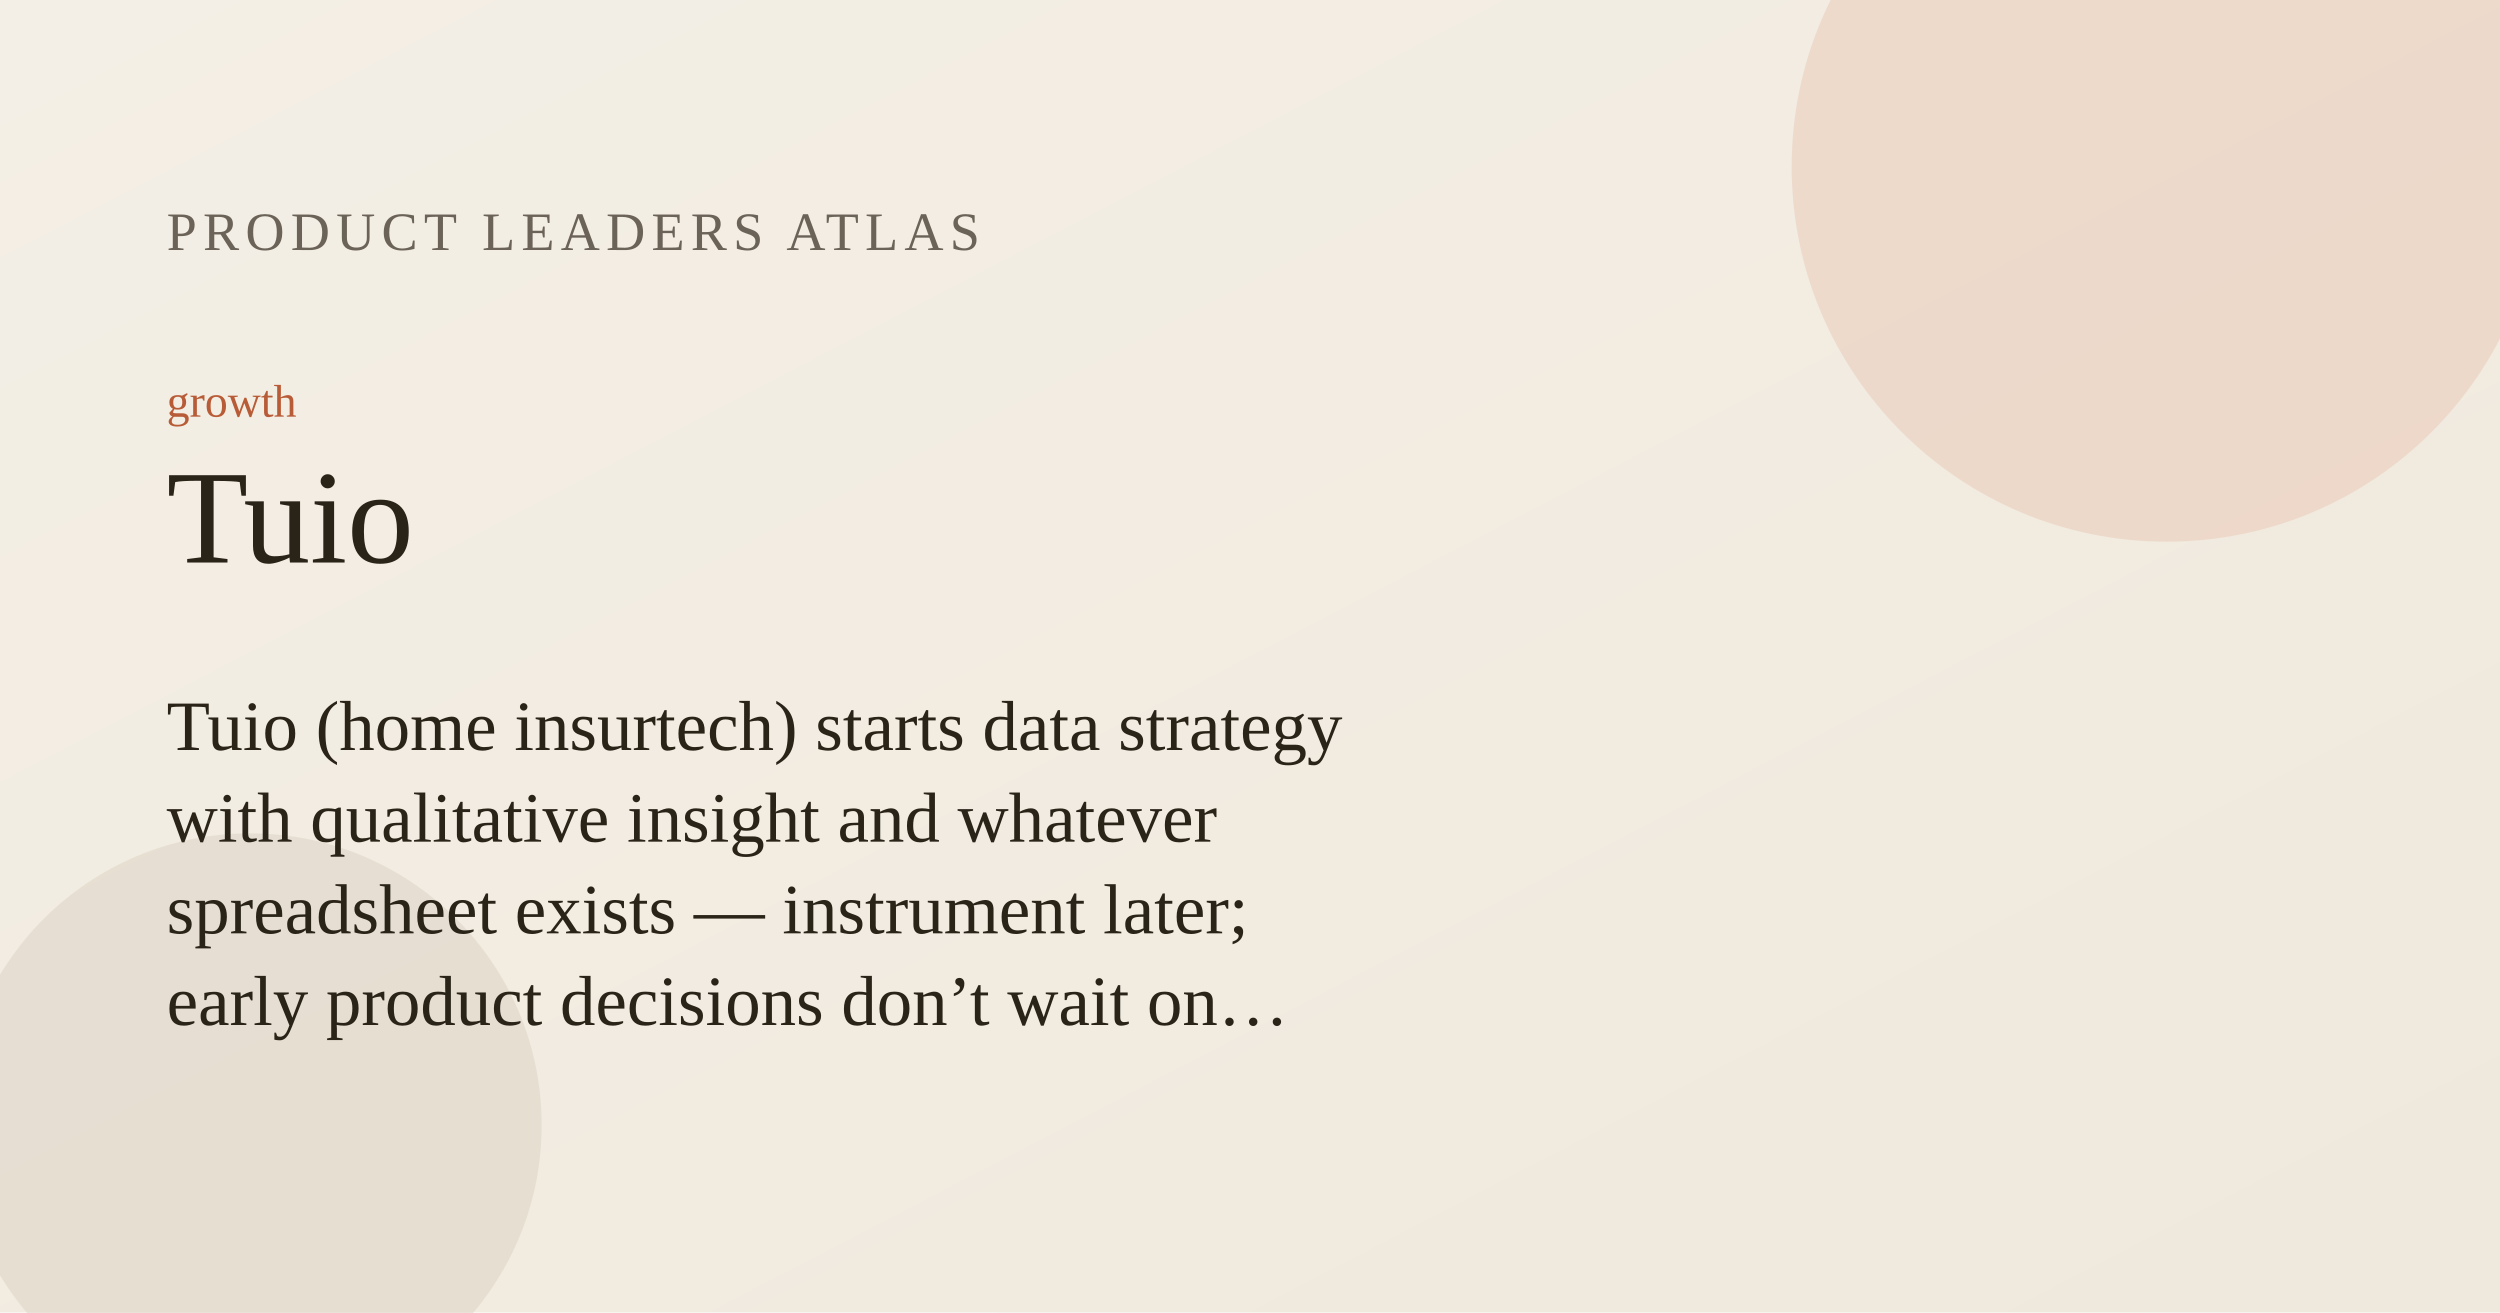
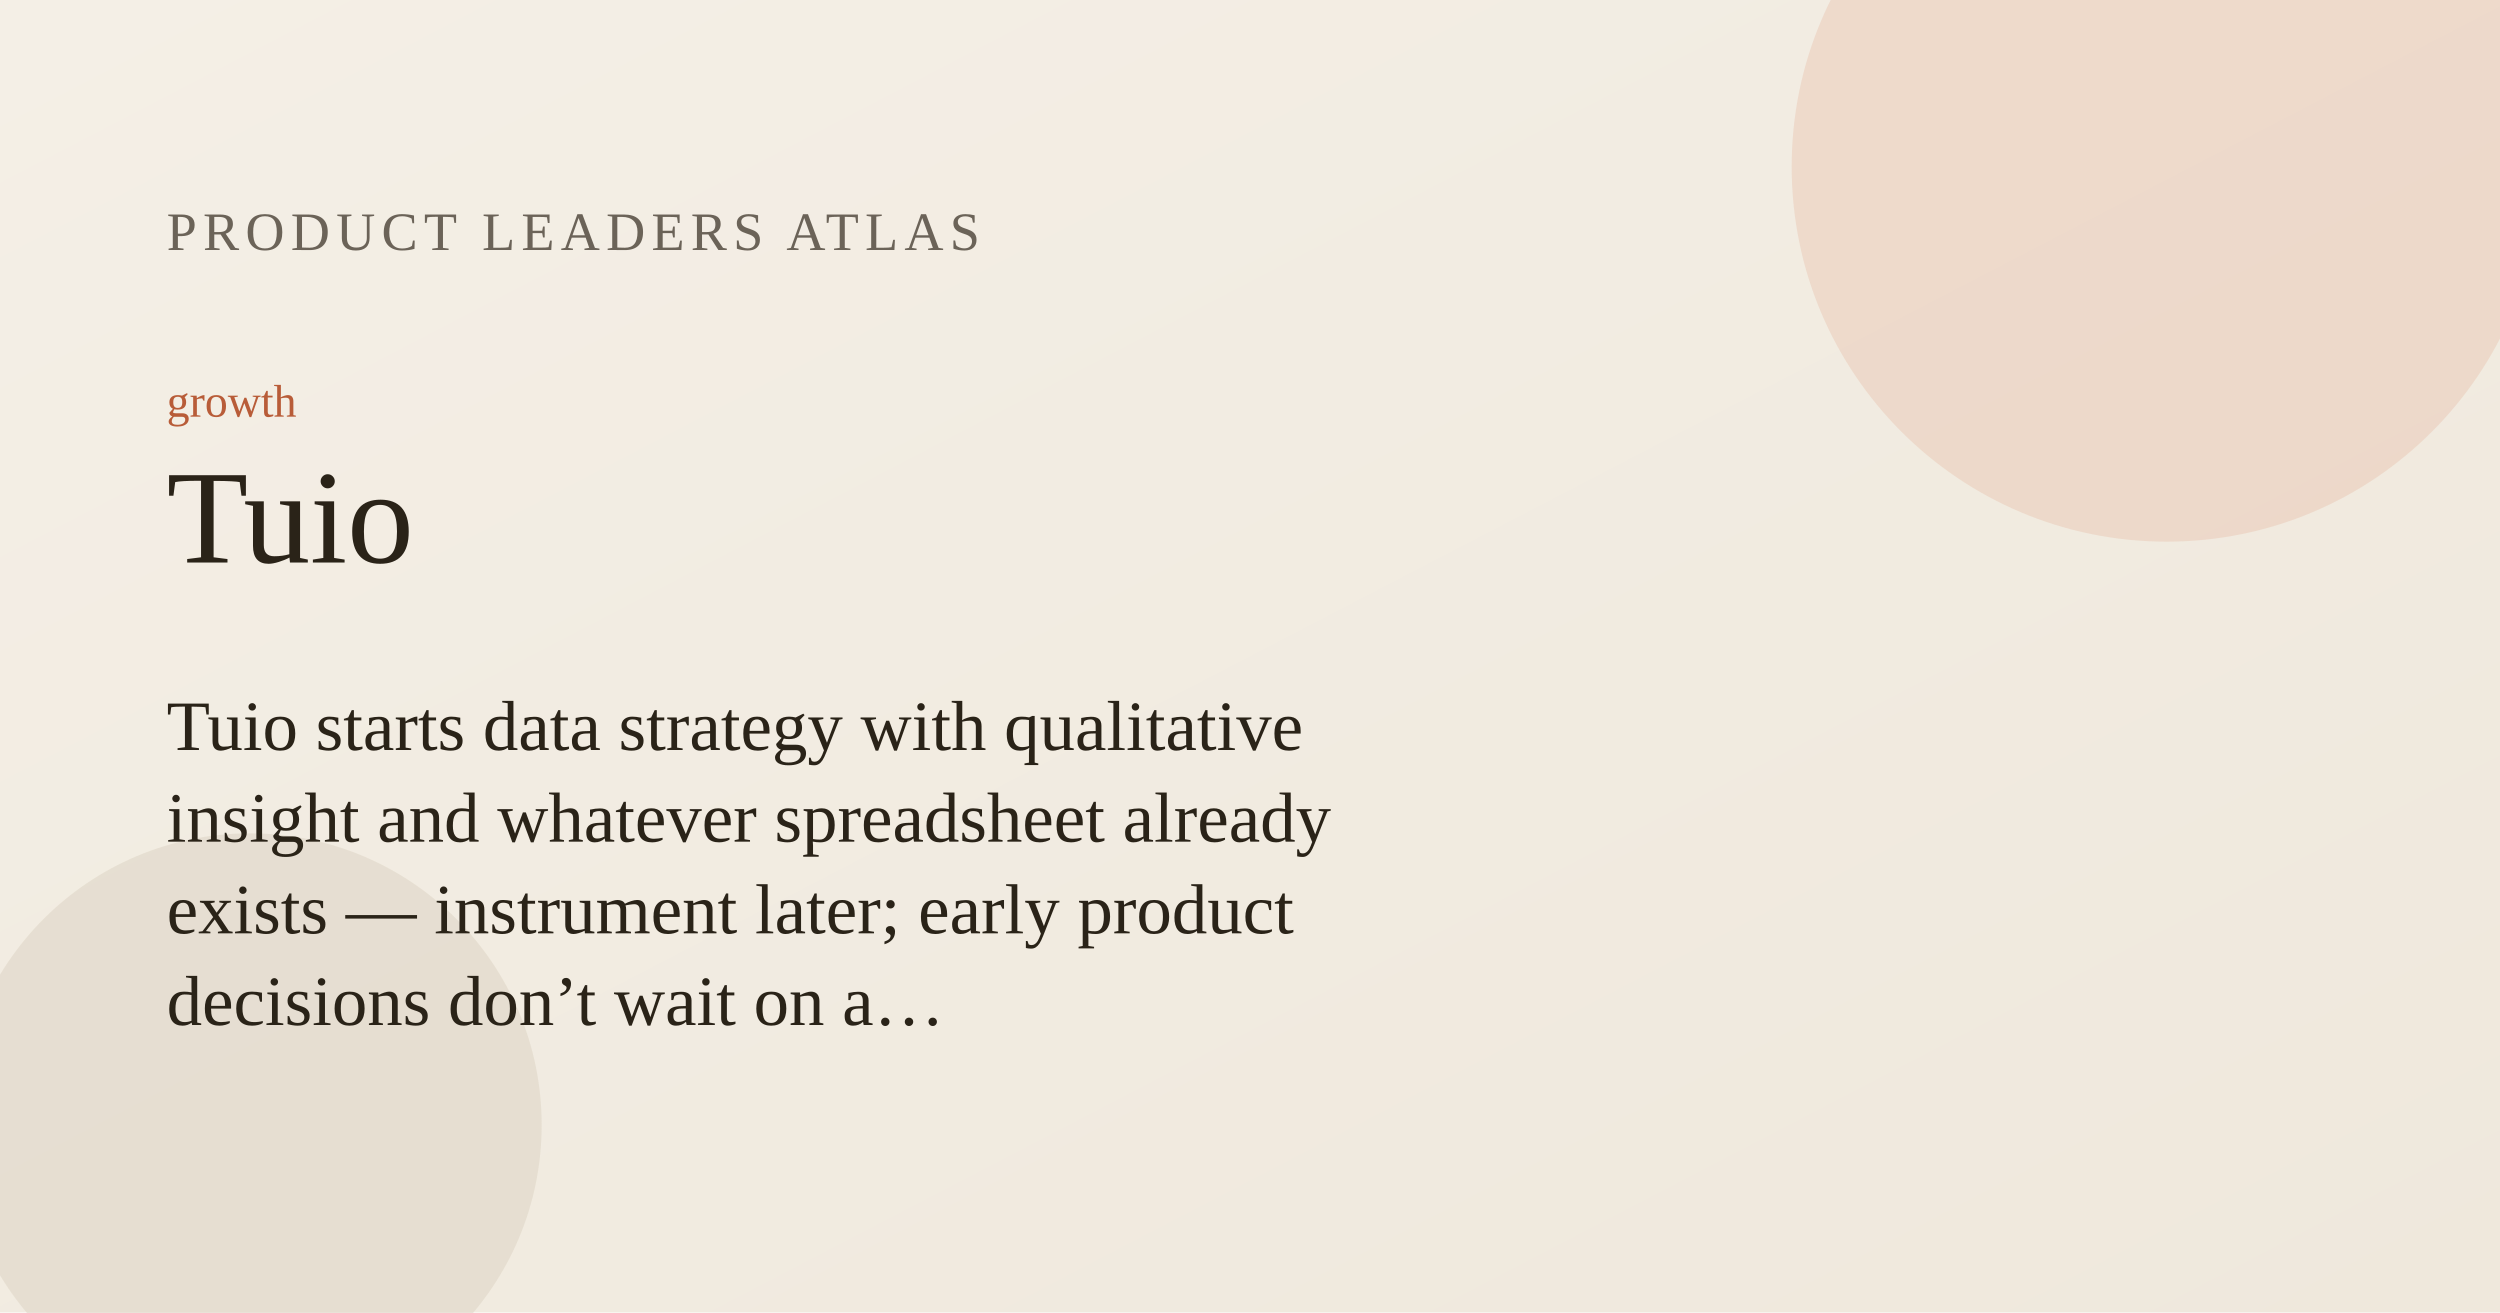
<svg xmlns="http://www.w3.org/2000/svg" width="1200" height="630" viewBox="0 0 1200 630" role="img" aria-label="Tuio">
  <defs>
    <linearGradient id="bg" x1="0" y1="0" x2="1" y2="1">
      <stop offset="0%" stop-color="#f4efe6" />
      <stop offset="100%" stop-color="#efe8dc" />
    </linearGradient>
  </defs>
  <rect width="1200" height="630" fill="url(#bg)" />
  <circle cx="1040" cy="80" r="180" fill="#e8c4b0" opacity="0.45" />
  <circle cx="120" cy="540" r="140" fill="#ddd4c4" opacity="0.55" />
  <text x="80" y="120" font-family="Georgia, 'Times New Roman', serif" font-size="26" fill="#6b6358" letter-spacing="3">PRODUCT LEADERS ATLAS</text>
  <text x="80" y="200" font-family="Georgia, 'Times New Roman', serif" font-size="22" fill="#b85c38">growth</text>
  <text x="80" y="270" font-family="Georgia, 'Times New Roman', serif" font-size="64" fill="#2a2318">Tuio</text>
  <text x="80" y="360" font-family="Georgia, 'Times New Roman', serif" font-size="34" fill="#2a2318">
-     <tspan x="80" dy="0">Tuio (home insurtech) starts data strategy</tspan>
-     <tspan x="80" dy="44">with qualitative insight and whatever</tspan>
-     <tspan x="80" dy="44">spreadsheet exists — instrument later;</tspan>
-     <tspan x="80" dy="44">early product decisions don’t wait on…</tspan>
+     <tspan x="80" dy="0">Tuio starts data strategy with qualitative</tspan>
+     <tspan x="80" dy="44">insight and whatever spreadsheet already</tspan>
+     <tspan x="80" dy="44">exists — instrument later; early product</tspan>
+     <tspan x="80" dy="44">decisions don’t wait on a…</tspan>
  </text>
</svg>
